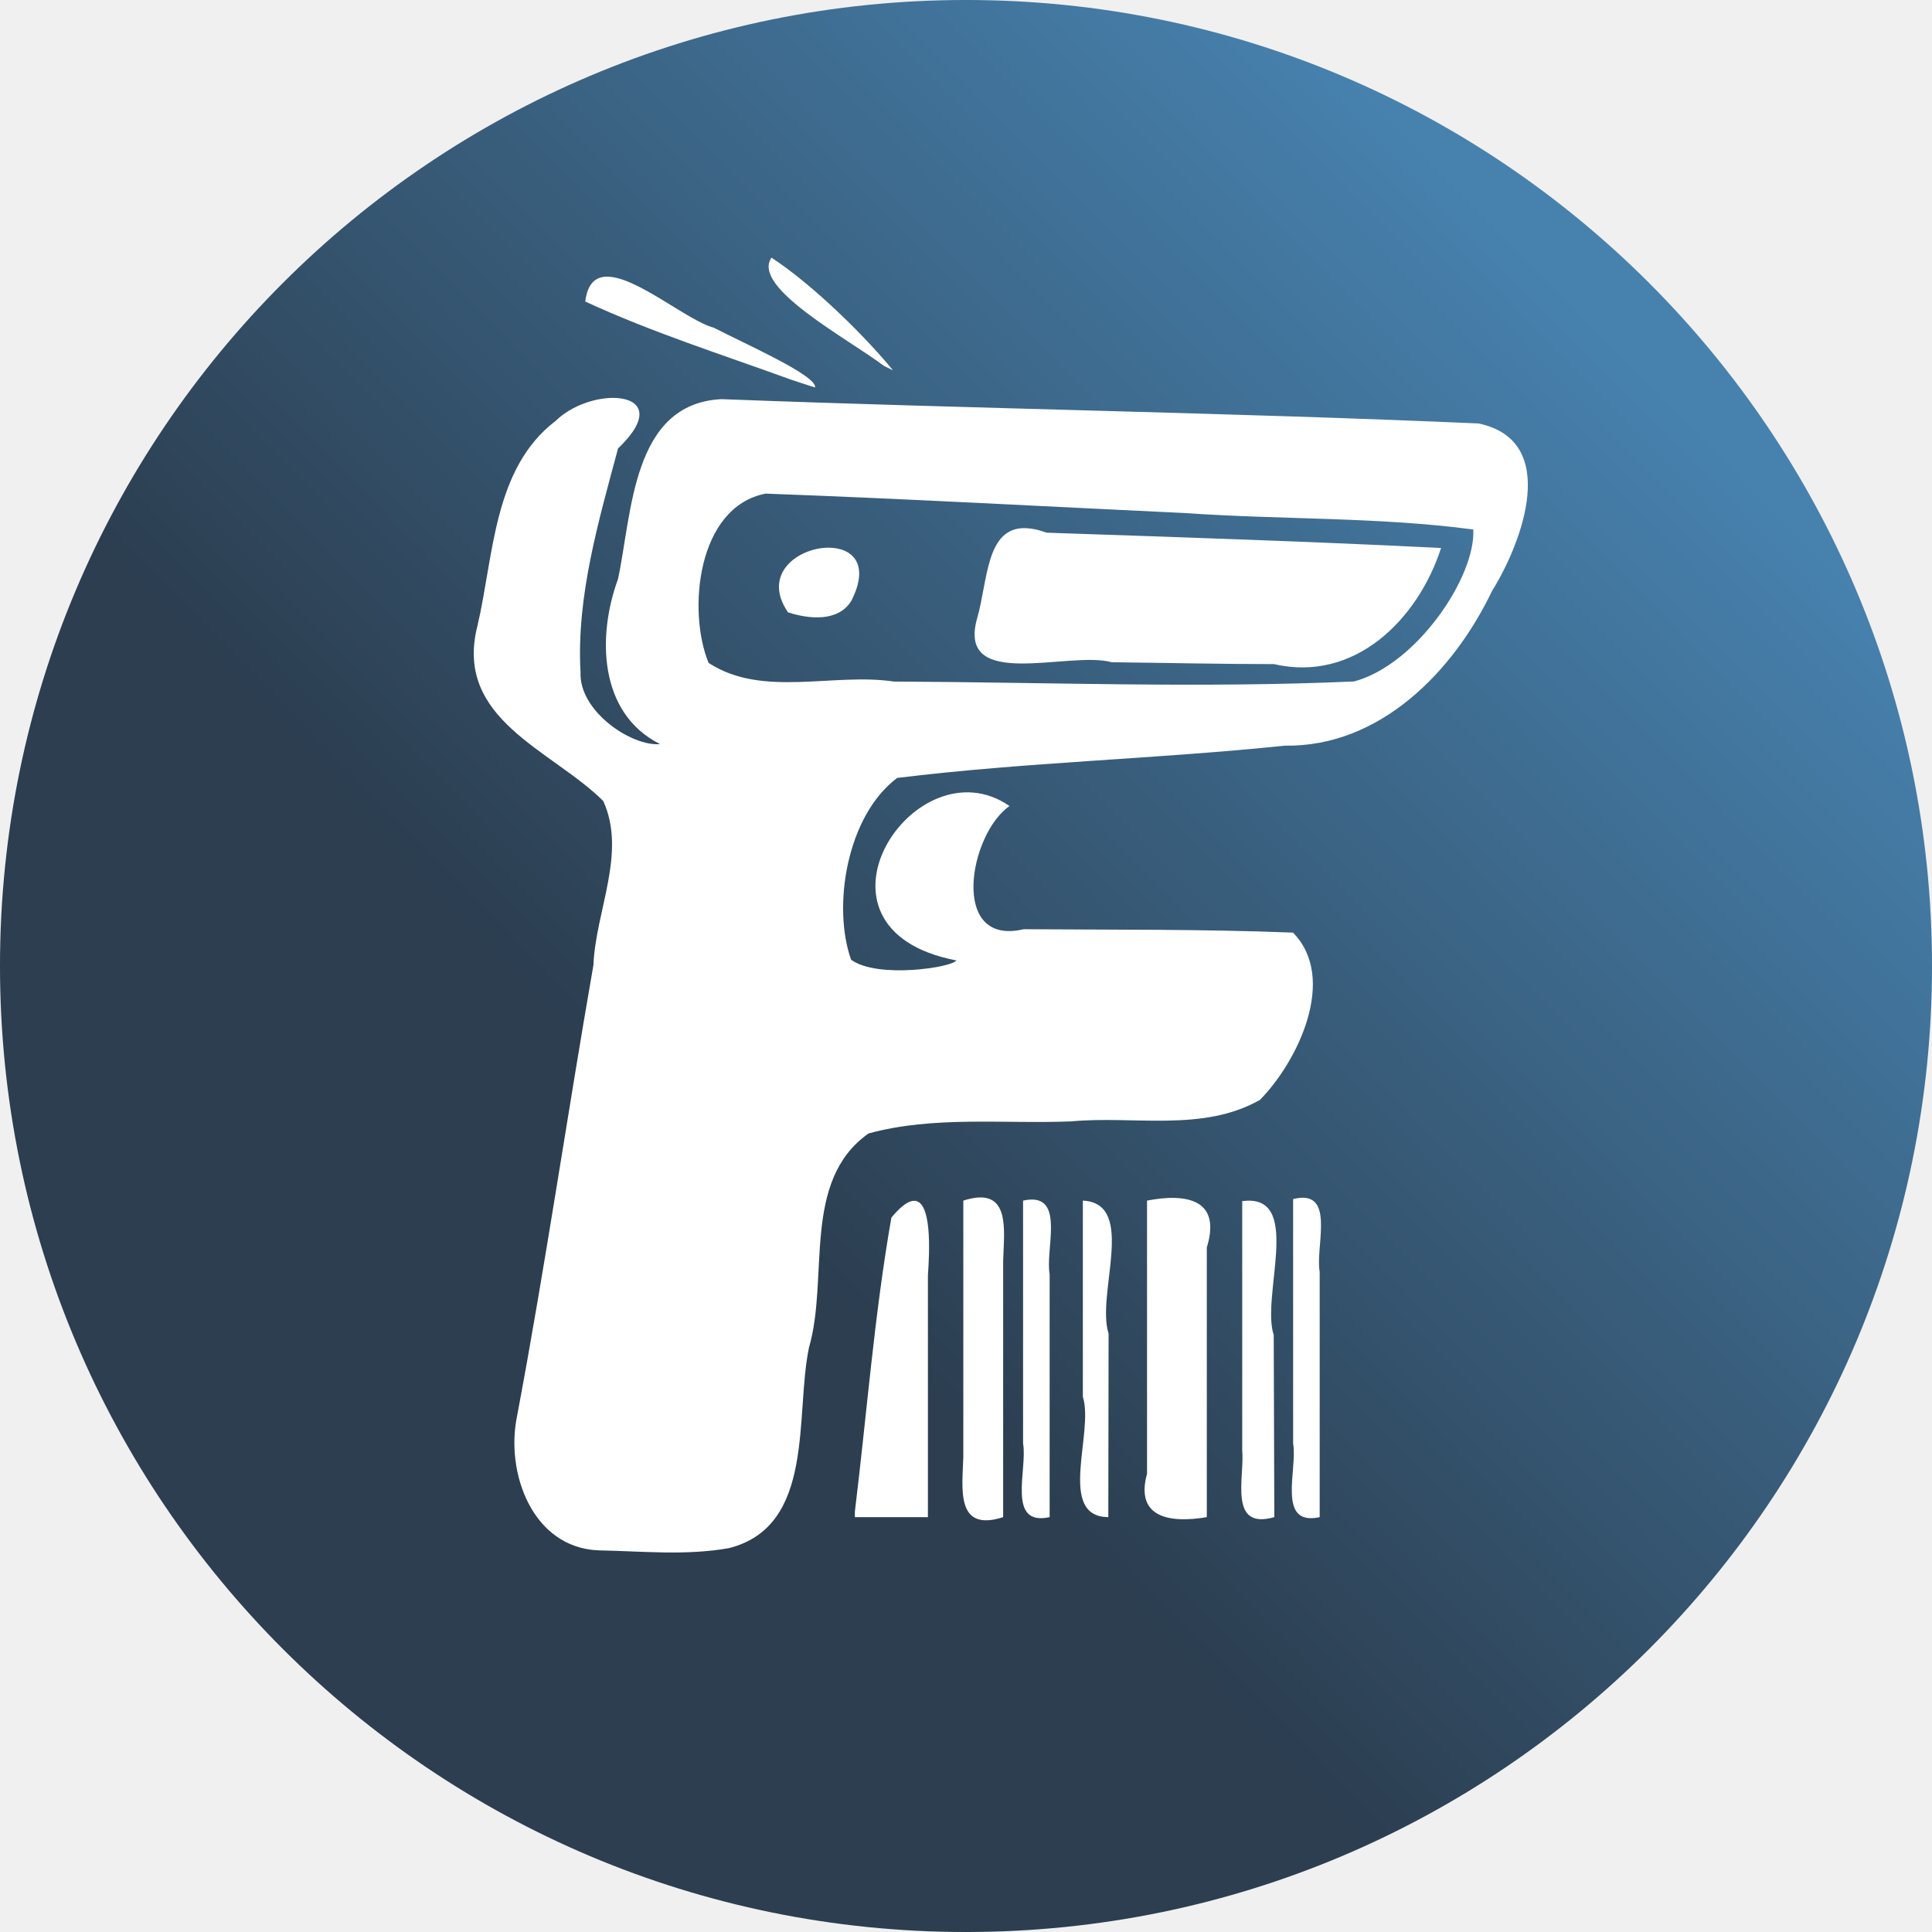
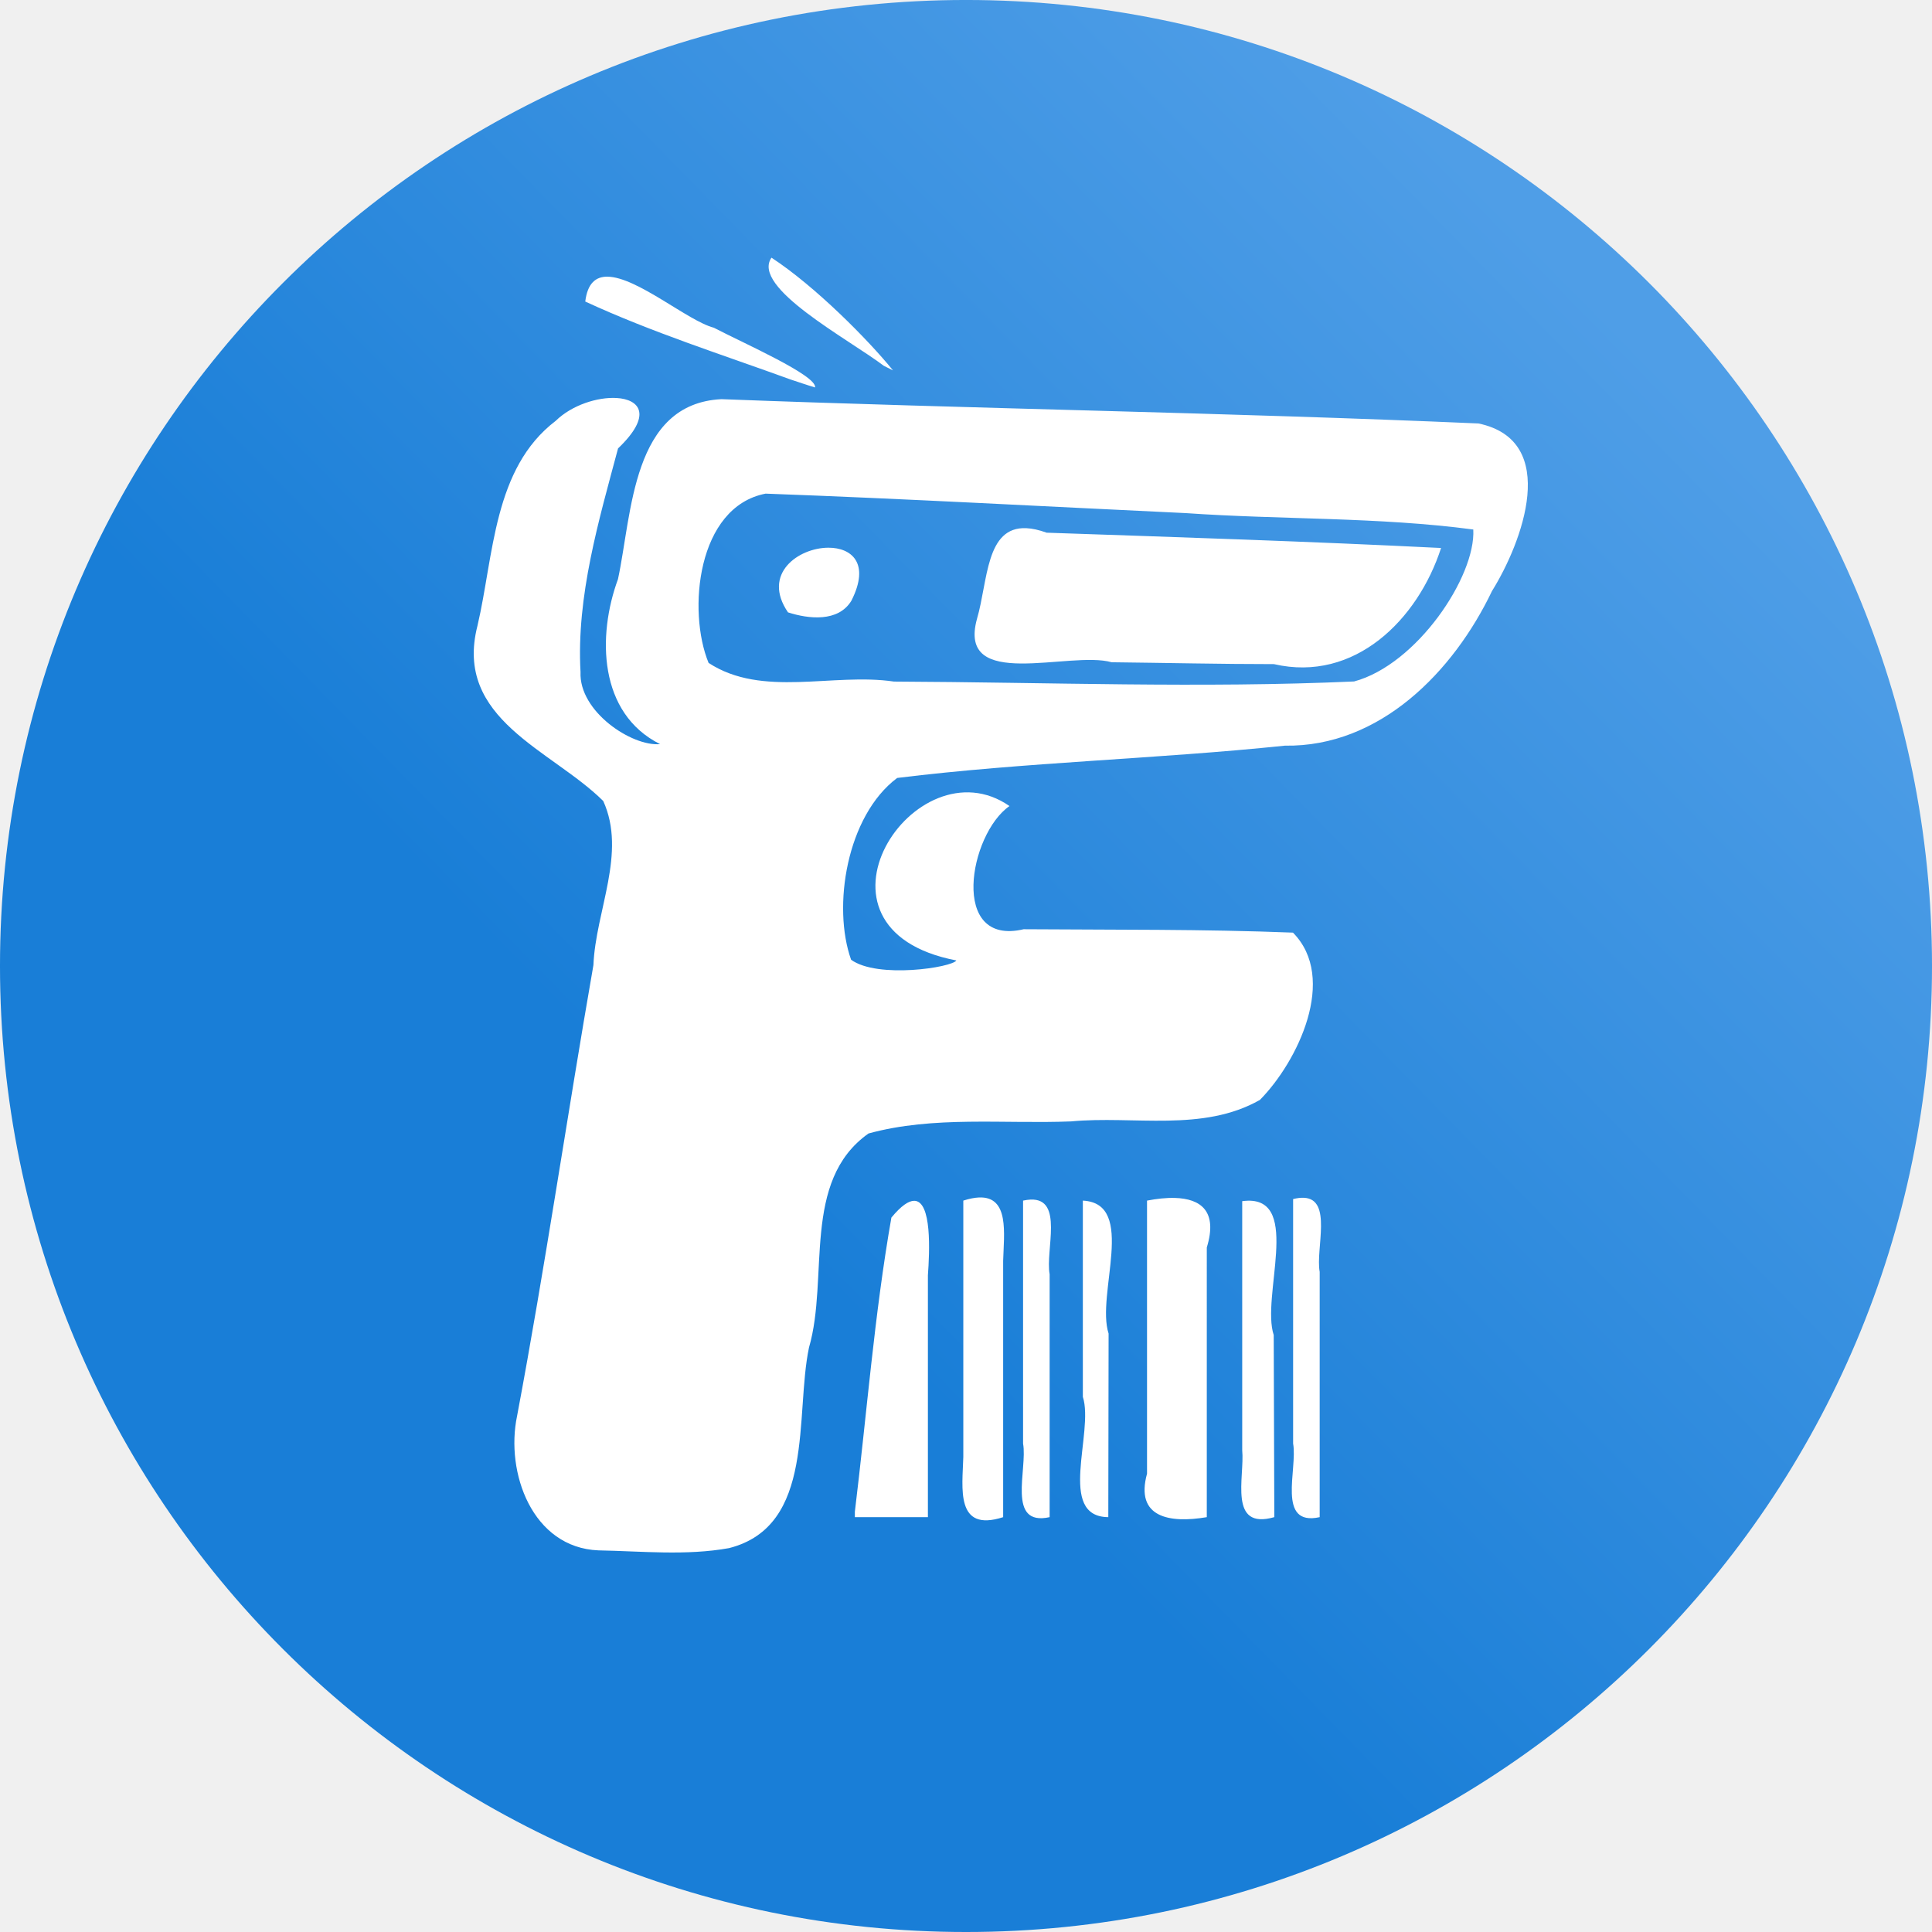
<svg xmlns="http://www.w3.org/2000/svg" xmlns:xlink="http://www.w3.org/1999/xlink" width="112.731mm" height="112.731mm" viewBox="0 0 112.731 112.731" version="1.1" id="svg1" xml:space="preserve">
  <defs id="defs1">
-     <linearGradient id="linearGradient22">
-       <stop style="stop-color:#2c3e50;stop-opacity:1;" offset="0" id="stop21" />
-       <stop style="stop-color:#4782af;stop-opacity:1;" offset="1" id="stop22" />
+     <linearGradient id="linearGradient17">
+       <stop style="stop-color:#197ed7;stop-opacity:1;" offset="0" id="stop17" />
+       <stop style="stop-color:#4f9ee7;stop-opacity:1;" offset="1" id="stop18" />
    </linearGradient>
-     <linearGradient xlink:href="#linearGradient22" id="linearGradient21" gradientUnits="userSpaceOnUse" x1="273.703" y1="128.981" x2="325.498" y2="78.201" gradientTransform="translate(2.86864,129.0888)" />
+     <linearGradient xlink:href="#linearGradient17" id="linearGradient18" x1="273.703" y1="128.981" x2="325.498" y2="78.201" gradientUnits="userSpaceOnUse" />
  </defs>
-   <g id="layer1" transform="translate(-234.9321,-189.5167)">
-     <circle style="fill:url(#linearGradient21);fill-opacity:1;stroke-width:0.463" id="circle20" r="56.366" cy="245.882" cx="291.298" />
-     <path d="m 279.948,204.551 c -1.207,1.731 4.473,4.735 6.554,6.309 l 0.537,0.268 c -1.445,-1.781 -4.531,-4.901 -7.091,-6.577 z m -9.576,1.108 c -0.676,-0.004 -1.16,0.385 -1.29,1.452 3.884,1.795 7.969,3.09 11.985,4.55 0.475,0.155 0.946,0.321 1.425,0.462 0.114,-0.701 -4.215,-2.599 -5.908,-3.485 -1.509,-0.391 -4.485,-2.968 -6.211,-2.978 z m 0.525,7.08 c -1.087,-0.061 -2.587,0.402 -3.541,1.334 -3.645,2.776 -3.605,7.86 -4.562,11.948 -1.406,5.471 4.33,7.244 7.338,10.234 1.377,3.032 -0.445,6.408 -0.574,9.573 -1.53,8.758 -2.811,17.573 -4.453,26.301 -0.696,3.307 0.886,7.693 4.745,7.85 2.533,0.047 5.117,0.32 7.625,-0.132 5.046,-1.286 3.833,-7.758 4.661,-11.701 1.184,-4.079 -0.452,-9.716 3.473,-12.492 3.805,-1.045 7.894,-0.548 11.82,-0.705 3.664,-0.345 7.676,0.643 11.017,-1.253 2.204,-2.23 4.559,-7.098 1.93,-9.762 -5.235,-0.206 -10.476,-0.16 -15.714,-0.198 -4.344,1.024 -3.188,-5.551 -0.826,-7.188 -5.502,-3.816 -12.751,7.165 -3.101,9.009 -0.238,0.408 -4.586,1.083 -6.141,-0.04 -1.103,-3.088 -0.269,-8.386 2.687,-10.608 7.513,-0.925 15.093,-1.1 22.62,-1.884 5.553,0.09 9.848,-4.332 12.088,-9.022 1.757,-2.816 4.008,-8.778 -0.789,-9.778 -14.717,-0.643 -29.466,-0.857 -44.173,-1.418 -5.222,0.26 -5.211,6.656 -6.035,10.5 -1.217,3.307 -1.136,7.83 2.455,9.628 -1.641,0.151 -4.744,-1.901 -4.641,-4.206 -0.251,-4.424 1.075,-8.874 2.189,-13.048 2.013,-1.922 1.3,-2.865 -0.097,-2.943 z m 8.708,5.58 c 8.173,0.299 16.339,0.752 24.509,1.136 5.59,0.39 11.231,0.221 16.784,0.957 0.147,2.743 -3.287,7.877 -6.955,8.867 -8.932,0.4 -17.905,0.046 -26.85,0.006 -3.566,-0.53 -7.673,0.964 -10.815,-1.089 -1.246,-3.024 -0.673,-9.105 3.328,-9.877 z m 15.212,2.016 c -2.379,-0.109 -2.237,3.11 -2.876,5.282 -1.186,4.276 5.409,1.846 7.856,2.541 3.156,0.034 6.313,0.109 9.47,0.109 4.71,1.088 8.398,-2.598 9.751,-6.776 -7.668,-0.383 -15.343,-0.63 -23.016,-0.893 -0.452,-0.164 -0.844,-0.248 -1.184,-0.263 z m -11.549,1.139 c -1.739,0.004 -3.901,1.518 -2.356,3.773 1.197,0.386 2.935,0.587 3.701,-0.684 1.104,-2.184 0.007,-3.093 -1.345,-3.089 z m 8.78,37.914 c -0.257,0.012 -0.557,0.07 -0.907,0.183 v 9.235 5.722 c -0.05,1.802 -0.48,4.419 2.325,3.513 v -14.957 c 0.043,-1.577 0.378,-3.777 -1.418,-3.696 z m 18.955,0.017 c -0.175,-0.007 -0.38,0.017 -0.618,0.076 v 9.28 4.986 c 0.273,1.49 -0.988,4.852 1.55,4.294 v -14.313 c -0.247,-1.338 0.764,-4.257 -0.932,-4.323 z m -7.513,0.01 c -0.502,-0.015 -1.059,0.046 -1.629,0.156 v 9.235 6.698 c -0.705,2.556 1.3,2.908 3.487,2.537 2e-5,-5.245 2.4e-4,-10.49 2.5e-4,-15.735 0.651,-2.123 -0.354,-2.847 -1.858,-2.891 z m -8.429,0.096 c -0.13,0.006 -0.274,0.025 -0.433,0.06 v 9.235 4.941 c 0.273,1.49 -0.988,4.852 1.55,4.294 v -14.176 c -0.256,-1.397 0.836,-4.439 -1.117,-4.354 z m 3.055,0.06 v 9.235 c 5e-5,0.738 2.5e-4,1.477 2.6e-4,2.215 0.668,2.083 -1.543,6.995 1.485,7.02 l 0.017,-10.712 c -0.744,-2.275 1.678,-7.597 -1.502,-7.758 z m 9.619,0.006 c -0.101,0.002 -0.207,0.011 -0.32,0.026 v 9.267 5.267 c 0.152,1.557 -0.836,4.678 1.873,3.903 -0.012,-3.542 -0.023,-7.084 -0.035,-10.626 -0.735,-2.222 1.604,-7.921 -1.518,-7.838 z m -19.466,0.005 c -0.32,0.002 -0.75,0.285 -1.325,0.98 -0.997,5.681 -1.432,11.439 -2.131,17.16 v 0.124 0.195 h 4.262 v -14.115 c 0.101,-1.366 0.238,-4.351 -0.806,-4.344 z" id="path20" style="fill:#ffffff;fill-opacity:1;stroke-width:0.488" />
+   <g id="layer1" transform="translate(-232.0634,-60.42789)">
+     <circle style="fill:url(#linearGradient18);fill-opacity:1;stroke-width:0.463" id="path16" r="56.366" cy="116.793" cx="288.429" />
+     <path d="m 277.079,75.463 c -1.207,1.731 4.473,4.735 6.554,6.309 l 0.537,0.268 c -1.445,-1.781 -4.531,-4.901 -7.091,-6.577 z m -9.576,1.108 c -0.676,-0.004 -1.16,0.385 -1.29,1.452 3.884,1.795 7.969,3.09 11.985,4.55 0.475,0.155 0.946,0.321 1.425,0.462 0.114,-0.701 -4.215,-2.599 -5.908,-3.485 -1.509,-0.391 -4.485,-2.968 -6.211,-2.978 z m 0.525,7.08 c -1.087,-0.061 -2.587,0.402 -3.541,1.334 -3.645,2.776 -3.605,7.86 -4.562,11.948 -1.406,5.471 4.33,7.244 7.338,10.234 1.377,3.032 -0.445,6.408 -0.574,9.573 -1.53,8.758 -2.811,17.573 -4.453,26.301 -0.696,3.307 0.886,7.693 4.745,7.85 2.533,0.047 5.117,0.32 7.625,-0.132 5.046,-1.286 3.833,-7.758 4.661,-11.701 1.184,-4.079 -0.452,-9.716 3.473,-12.492 3.805,-1.045 7.894,-0.548 11.82,-0.705 3.664,-0.345 7.676,0.643 11.017,-1.253 2.204,-2.23 4.559,-7.098 1.93,-9.762 -5.235,-0.206 -10.476,-0.16 -15.714,-0.198 -4.344,1.024 -3.188,-5.551 -0.826,-7.188 -5.502,-3.816 -12.751,7.165 -3.101,9.009 -0.238,0.408 -4.586,1.083 -6.141,-0.04 -1.103,-3.088 -0.269,-8.386 2.687,-10.608 7.513,-0.925 15.093,-1.1 22.62,-1.884 5.553,0.09 9.848,-4.332 12.088,-9.022 1.757,-2.816 4.008,-8.778 -0.789,-9.778 -14.717,-0.643 -29.466,-0.857 -44.173,-1.418 -5.222,0.26 -5.211,6.656 -6.035,10.5 -1.217,3.307 -1.136,7.83 2.455,9.628 -1.641,0.151 -4.744,-1.901 -4.641,-4.206 -0.251,-4.424 1.075,-8.874 2.189,-13.048 2.013,-1.922 1.3,-2.865 -0.097,-2.943 z m 8.708,5.58 c 8.173,0.299 16.339,0.752 24.509,1.136 5.59,0.39 11.231,0.221 16.784,0.957 0.147,2.743 -3.287,7.877 -6.955,8.867 -8.932,0.4 -17.905,0.046 -26.85,0.006 -3.566,-0.53 -7.673,0.964 -10.815,-1.089 -1.246,-3.024 -0.673,-9.105 3.328,-9.877 z m 15.212,2.016 c -2.379,-0.109 -2.237,3.11 -2.876,5.282 -1.186,4.276 5.409,1.846 7.856,2.541 3.156,0.034 6.313,0.109 9.47,0.109 4.71,1.088 8.398,-2.598 9.751,-6.776 -7.668,-0.383 -15.343,-0.63 -23.016,-0.893 -0.452,-0.164 -0.844,-0.248 -1.184,-0.263 z m -11.549,1.139 c -1.739,0.004 -3.901,1.518 -2.356,3.773 1.197,0.386 2.935,0.587 3.701,-0.684 1.104,-2.184 0.007,-3.093 -1.345,-3.089 z m 8.78,37.914 c -0.257,0.012 -0.557,0.07 -0.907,0.183 v 9.235 5.722 c -0.05,1.802 -0.48,4.419 2.325,3.513 v -14.957 c 0.043,-1.577 0.378,-3.777 -1.418,-3.696 z m 18.955,0.017 c -0.175,-0.007 -0.38,0.017 -0.618,0.076 v 9.28 4.986 c 0.273,1.49 -0.988,4.852 1.55,4.294 v -14.313 c -0.247,-1.338 0.764,-4.257 -0.932,-4.323 z m -7.513,0.01 c -0.502,-0.015 -1.059,0.046 -1.629,0.156 v 9.235 6.698 c -0.705,2.556 1.3,2.908 3.487,2.537 2e-5,-5.245 2.4e-4,-10.49 2.5e-4,-15.735 0.651,-2.123 -0.354,-2.847 -1.858,-2.891 z m -8.429,0.096 c -0.13,0.006 -0.274,0.025 -0.433,0.06 v 9.235 4.941 c 0.273,1.49 -0.988,4.852 1.55,4.294 v -14.176 c -0.256,-1.397 0.836,-4.439 -1.117,-4.354 z m 3.055,0.06 v 9.235 c 5e-5,0.738 2.5e-4,1.477 2.6e-4,2.215 0.668,2.083 -1.543,6.995 1.485,7.02 l 0.017,-10.712 c -0.744,-2.275 1.678,-7.597 -1.502,-7.758 z m 9.619,0.006 c -0.101,0.002 -0.207,0.011 -0.32,0.026 v 9.267 5.267 c 0.152,1.557 -0.836,4.678 1.873,3.903 -0.012,-3.542 -0.023,-7.084 -0.035,-10.626 -0.735,-2.222 1.604,-7.921 -1.518,-7.838 z m -19.466,0.005 c -0.32,0.002 -0.75,0.285 -1.325,0.98 -0.997,5.681 -1.432,11.439 -2.131,17.16 v 0.124 0.195 h 4.262 V 134.837 c 0.101,-1.366 0.238,-4.351 -0.806,-4.344 z" id="path17" style="fill:#ffffff;fill-opacity:1;stroke-width:0.488" />
  </g>
</svg>
